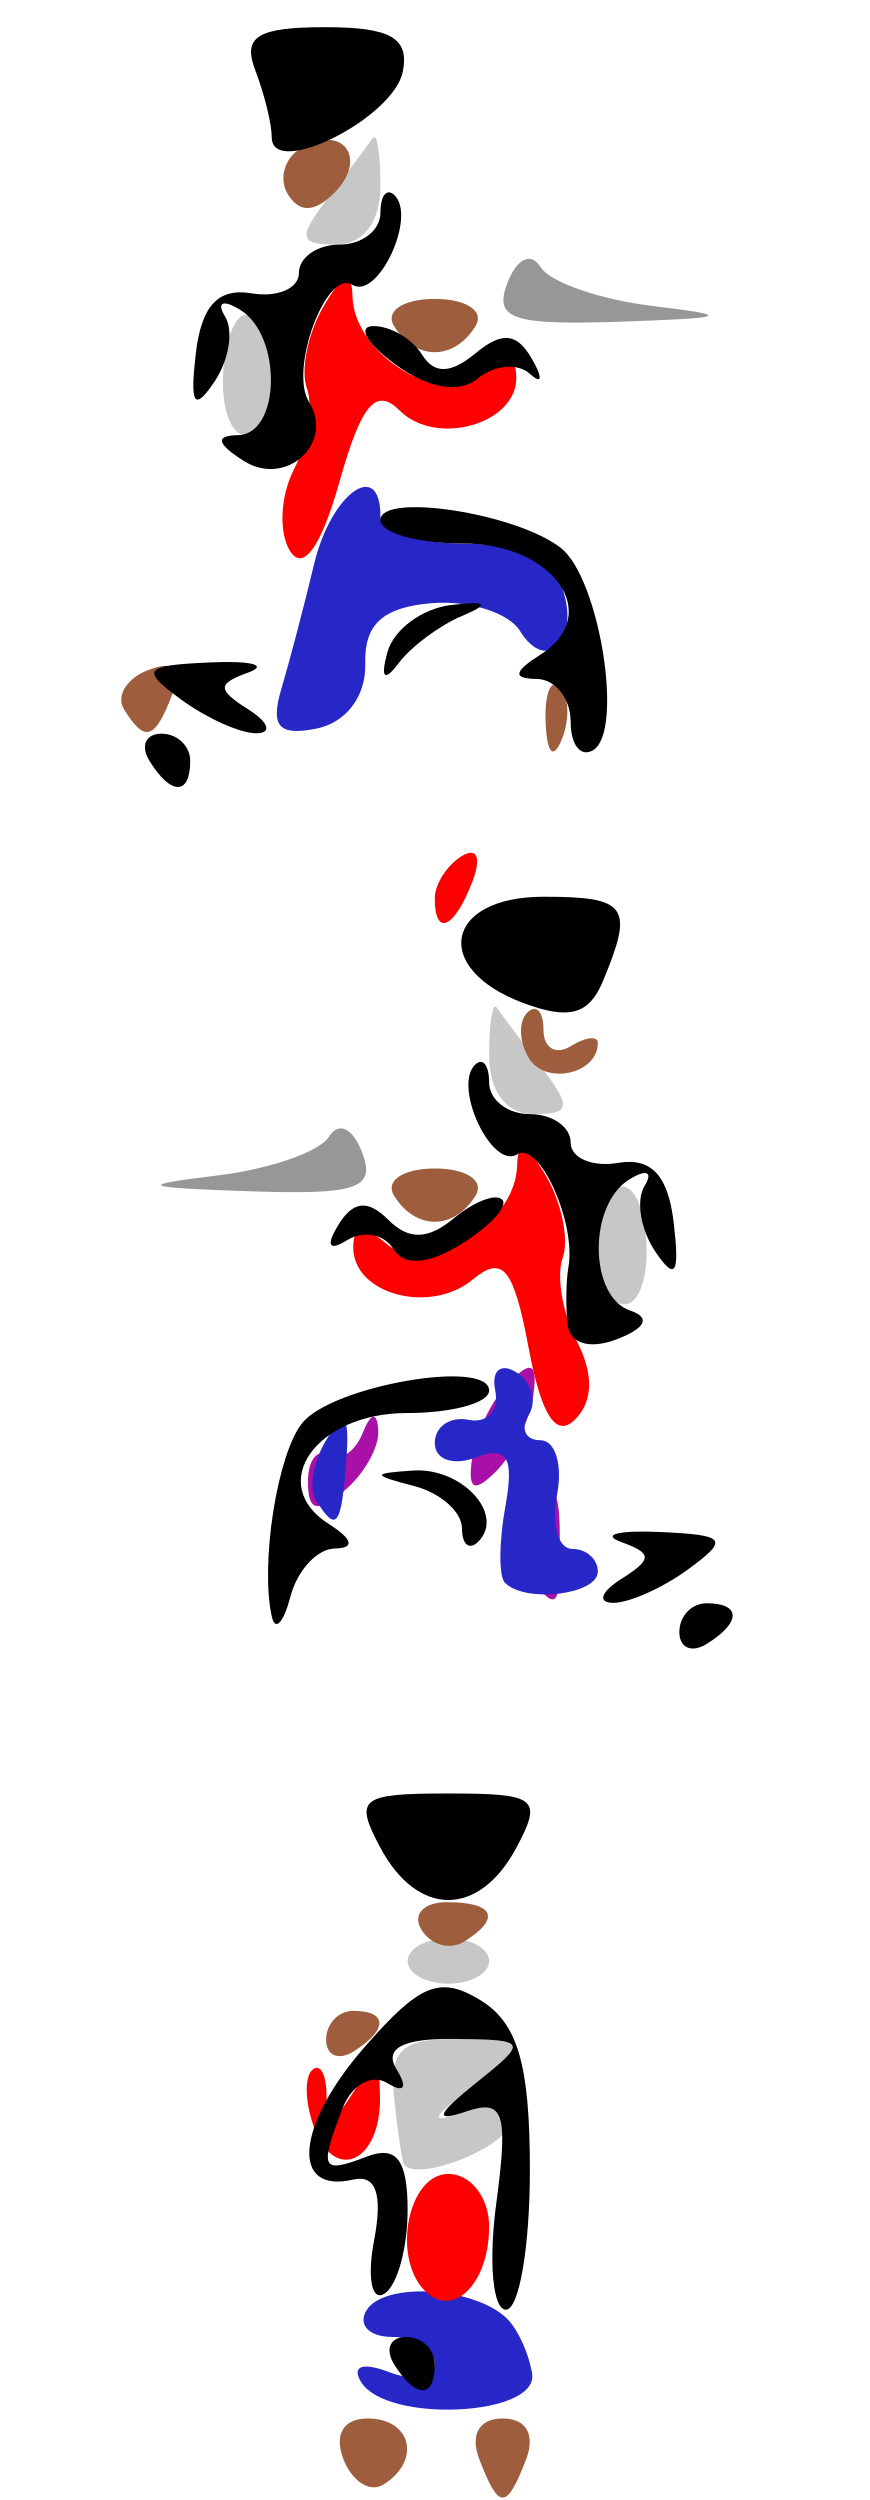
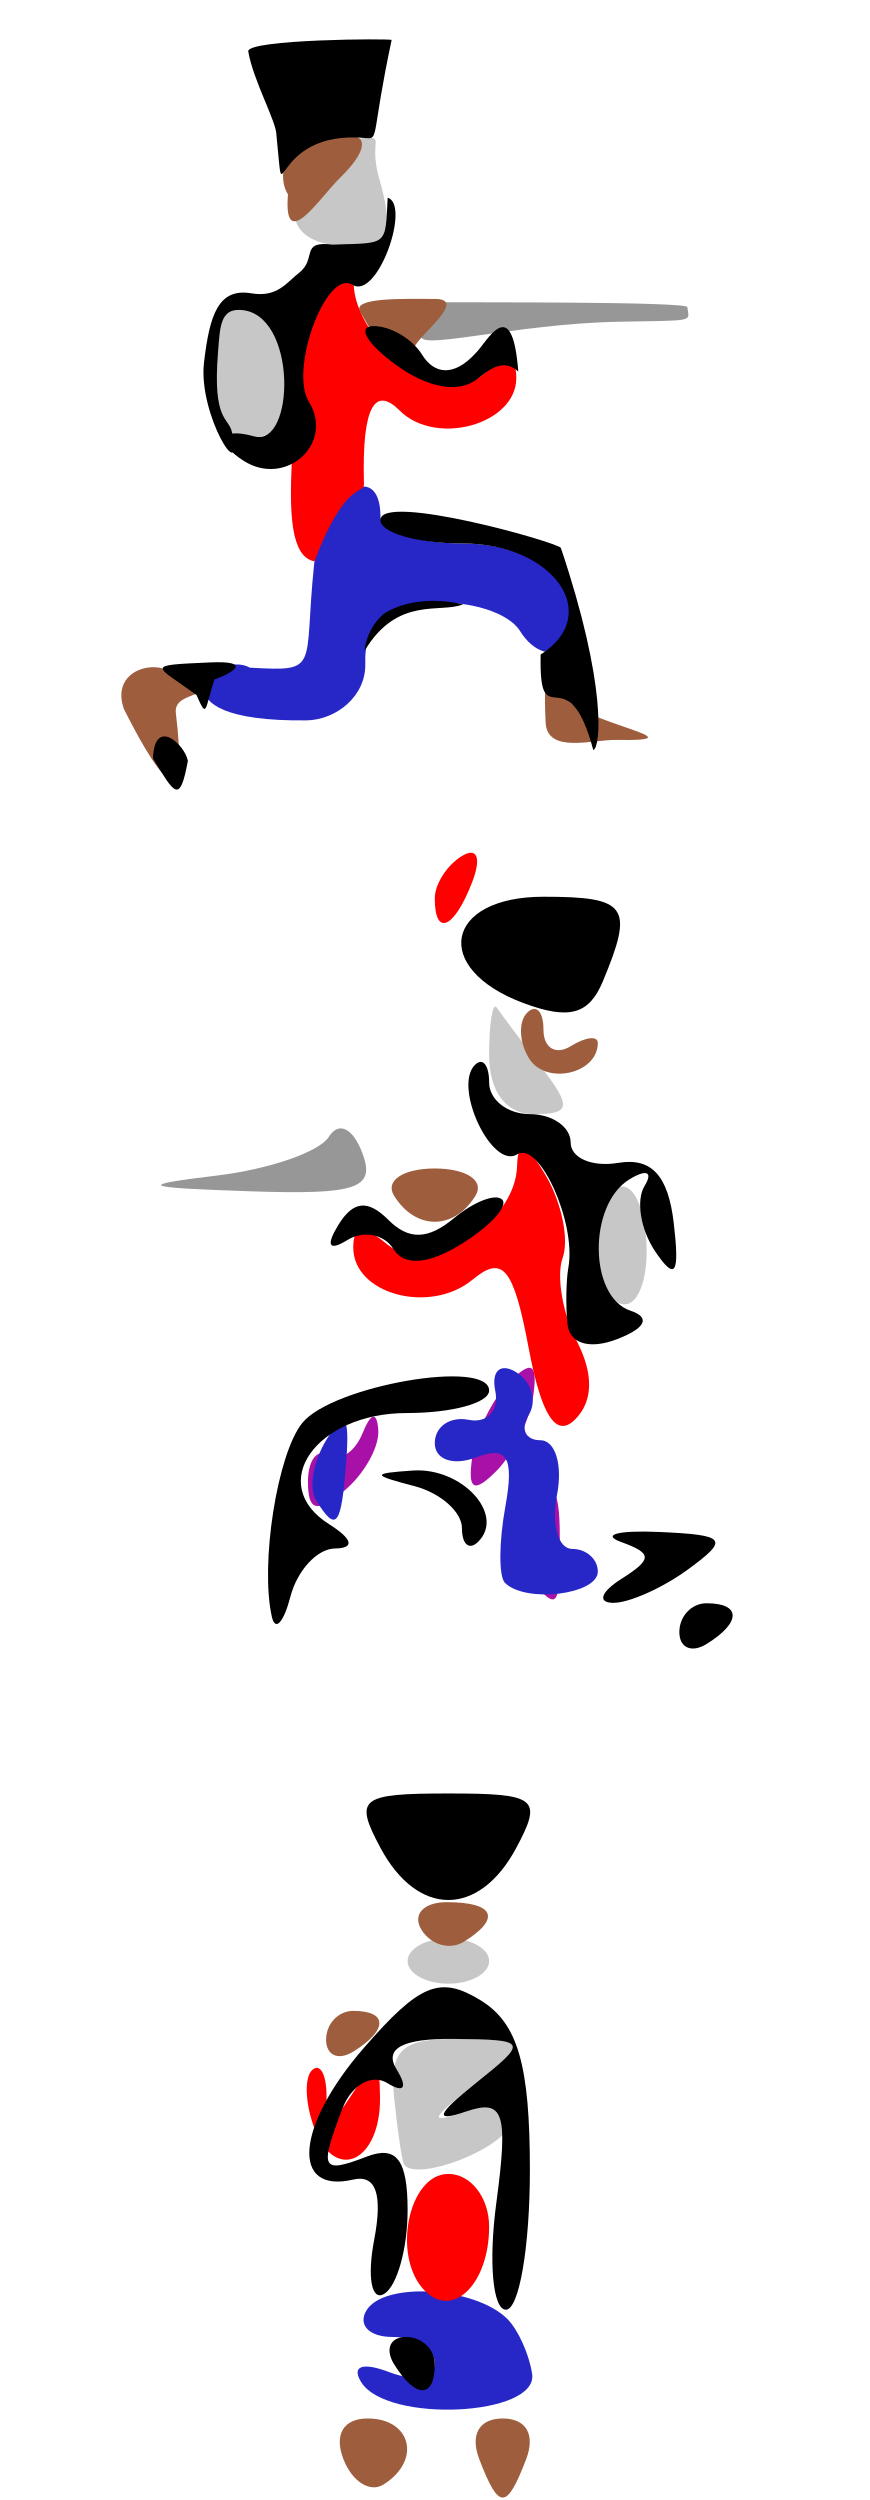
<svg xmlns="http://www.w3.org/2000/svg" id="svg2040" width="32" height="92" version="1.0">
  <defs id="defs2043" />
  <g id="g1887">
-     <path style="fill:#c7c7c7" d="M 14.872,79.662 C 14.802,79.573 14.639,78.487 14.509,77.25 C 14.317,75.424 14.765,75.006 16.887,75.032 C 19.45,75.063 19.462,75.094 17.5,76.666 C 15.74,78.077 15.72,78.193 17.334,77.634 C 18.499,77.23 19.026,77.422 18.779,78.162 C 18.467,79.1 15.368,80.289 14.872,79.662 z M 15,72.167 C 15,71.708 15.675,71.333 16.5,71.333 C 17.325,71.333 18,71.708 18,72.167 C 18,72.625 17.325,73 16.5,73 C 15.675,73 15,72.625 15,72.167 z M 22,46.059 C 22,43.176 23.543,42.753 23.777,45.572 C 23.887,46.907 23.533,48 22.989,48 C 22.445,48 22,47.127 22,46.059 z M 18,38.833 C 18,37.642 18.127,36.854 18.283,37.083 C 18.439,37.312 19.169,38.288 19.905,39.25 C 21.052,40.748 21.011,41 19.622,41 C 18.625,41 18,40.165 18,38.833 z M 8.223,13.572 C 8.334,12.237 8.779,11.363 9.212,11.631 C 10.351,12.335 10.182,16 9.011,16 C 8.467,16 8.113,14.907 8.223,13.572 z M 12.095,7.25 C 12.831,6.287 13.561,5.312 13.717,5.083 C 13.873,4.854 14,5.642 14,6.833 C 14,8.165 13.375,9 12.378,9 C 10.989,9 10.948,8.748 12.095,7.25 z " id="path1901" />
-     <path style="fill:#979797" d="M 7.991,43.259 C 9.911,43.027 11.761,42.386 12.102,41.835 C 12.459,41.258 12.98,41.505 13.329,42.416 C 13.836,43.736 13.15,43.973 9.219,43.84 C 5.161,43.702 4.989,43.621 7.991,43.259 z M 18.671,10.416 C 19.02,9.505 19.541,9.258 19.898,9.835 C 20.239,10.386 22.089,11.027 24.009,11.259 C 27.011,11.621 26.839,11.702 22.781,11.84 C 18.85,11.973 18.164,11.736 18.671,10.416 z " id="path1899" />
+     <path style="fill:#c7c7c7" d="M 14.872,79.662 C 14.802,79.573 14.639,78.487 14.509,77.25 C 14.317,75.424 14.765,75.006 16.887,75.032 C 19.45,75.063 19.462,75.094 17.5,76.666 C 15.74,78.077 15.72,78.193 17.334,77.634 C 18.499,77.23 19.026,77.422 18.779,78.162 C 18.467,79.1 15.368,80.289 14.872,79.662 z M 15,72.167 C 15,71.708 15.675,71.333 16.5,71.333 C 17.325,71.333 18,71.708 18,72.167 C 18,72.625 17.325,73 16.5,73 C 15.675,73 15,72.625 15,72.167 z M 22,46.059 C 22,43.176 23.543,42.753 23.777,45.572 C 23.887,46.907 23.533,48 22.989,48 C 22.445,48 22,47.127 22,46.059 z M 18,38.833 C 18,37.642 18.127,36.854 18.283,37.083 C 18.439,37.312 19.169,38.288 19.905,39.25 C 21.052,40.748 21.011,41 19.622,41 C 18.625,41 18,40.165 18,38.833 z M 8.955,11.331 C 11.104,11.033 12.714,15.657 9.097,16.172 C 7.936,16.648 6.536,11.587 8.955,11.331 z M 11.665,7.207 C 12.402,6.245 12.746,4.84 13.717,5.083 C 13.986,5.151 13.63,5.43 13.957,6.576 C 14.901,9.882 13.375,9 12.378,9 C 10.989,9 10.176,7.675 11.665,7.207 z " id="path1901" />
+     <path style="fill:#979797" d="M 7.991,43.259 C 9.911,43.027 11.761,42.386 12.102,41.835 C 12.459,41.258 12.98,41.505 13.329,42.416 C 13.836,43.736 13.15,43.973 9.219,43.84 C 5.161,43.702 4.989,43.621 7.991,43.259 z M 15.581,12.261 C 15.931,11.35 15.293,11.103 16.422,11.122 C 17.07,11.133 25.278,11.093 25.296,11.302 C 25.344,11.848 25.68,11.788 22.781,11.84 C 18.849,11.91 14.946,13.023 15.581,12.261 z " id="path1899" />
    <path style="fill:#a810a8" d="M 19.11,57.633 C 18.255,56.602 18.298,55.997 19.288,55.176 C 20.31,54.328 20.6,54.63 20.6,56.544 C 20.6,59.412 20.592,59.418 19.11,57.633 z M 11.333,54.528 C 11.333,53.736 11.67,53.296 12.081,53.55 C 12.493,53.804 13.057,53.447 13.336,52.756 C 13.651,51.974 13.872,51.925 13.921,52.628 C 13.964,53.248 13.4,54.253 12.667,54.862 C 11.661,55.697 11.333,55.615 11.333,54.528 z M 17.379,53.621 C 17.512,52.718 18.125,51.475 18.741,50.859 C 19.568,50.032 19.798,50.168 19.621,51.379 C 19.488,52.282 18.875,53.525 18.259,54.141 C 17.432,54.968 17.202,54.832 17.379,53.621 z " id="path1897" />
-     <path style="fill:#9e5e3e" d="M 12.636,90.494 C 12.288,89.587 12.639,89 13.531,89 C 15.149,89 15.517,90.563 14.105,91.435 C 13.612,91.74 12.952,91.316 12.636,90.494 z M 17.638,90.5 C 17.291,89.595 17.633,89 18.5,89 C 19.367,89 19.709,89.595 19.362,90.5 C 18.64,92.38 18.36,92.38 17.638,90.5 z M 12,75.059 C 12,74.477 12.45,74 13,74 C 14.281,74 14.281,74.708 13,75.5 C 12.45,75.84 12,75.641 12,75.059 z M 15.51,71.016 C 15.165,70.457 15.584,70 16.441,70 C 18.198,70 18.456,70.6 17.069,71.457 C 16.557,71.774 15.856,71.575 15.51,71.016 z M 14.5,44 C 14.16,43.45 14.835,43 16,43 C 17.165,43 17.84,43.45 17.5,44 C 16.708,45.281 15.292,45.281 14.5,44 z M 19.469,38.95 C 19.101,38.354 19.07,37.597 19.4,37.267 C 19.73,36.937 20,37.218 20,37.892 C 20,38.566 20.45,38.84 21,38.5 C 21.55,38.16 22,38.107 22,38.382 C 22,39.522 20.088,39.951 19.469,38.95 z M 20.079,26.583 C 20.036,25.529 20.272,24.939 20.604,25.271 C 20.936,25.603 20.972,26.466 20.683,27.188 C 20.364,27.985 20.127,27.748 20.079,26.583 z M 4.565,26.105 C 4.26,25.612 4.661,24.96 5.455,24.656 C 6.418,24.286 6.713,24.584 6.342,25.551 C 5.697,27.231 5.331,27.345 4.565,26.105 z M 14.5,12 C 14.16,11.45 14.835,11 16,11 C 17.165,11 17.84,11.45 17.5,12 C 16.708,13.281 15.292,13.281 14.5,12 z M 10.597,7.156 C 10.251,6.596 10.455,5.837 11.05,5.469 C 12.588,4.519 13.58,5.82 12.296,7.104 C 11.578,7.822 11.019,7.839 10.597,7.156 z " id="path1895" />
-     <path style="fill:#2727c7" d="M 13.292,87.663 C 12.922,87.066 13.344,86.918 14.336,87.299 C 15.251,87.65 16,87.501 16,86.969 C 16,86.436 15.298,86 14.441,86 C 13.584,86 13.156,85.556 13.491,85.014 C 14.149,83.951 17.492,84.159 18.67,85.337 C 19.067,85.733 19.477,86.645 19.583,87.362 C 19.811,88.917 14.232,89.184 13.292,87.663 z M 18.582,58.248 C 18.352,58.018 18.358,56.755 18.597,55.441 C 18.926,53.622 18.668,53.19 17.515,53.633 C 16.682,53.952 16,53.716 16,53.107 C 16,52.498 16.562,52.112 17.25,52.25 C 17.938,52.388 18.376,51.904 18.225,51.176 C 18.074,50.447 18.419,50.141 18.992,50.495 C 19.564,50.849 19.774,51.557 19.457,52.069 C 19.141,52.581 19.333,53 19.884,53 C 20.434,53 20.712,53.9 20.5,55 C 20.288,56.1 20.539,57 21.057,57 C 21.576,57 22,57.375 22,57.833 C 22,58.684 19.34,59.007 18.582,58.248 z M 11.625,55.202 C 11.354,54.763 11.532,53.757 12.022,52.965 C 12.693,51.879 12.87,52.076 12.743,53.763 C 12.56,56.19 12.379,56.423 11.625,55.202 z M 10.356,25.342 C 10.658,24.329 11.2,22.262 11.561,20.75 C 12.181,18.152 14,16.847 14,19 C 14,19.55 15.364,20 17.031,20 C 18.841,20 20.301,20.622 20.655,21.543 C 21.401,23.488 20.152,24.863 19.134,23.217 C 18.717,22.543 17.253,22.084 15.881,22.198 C 14.09,22.346 13.401,22.974 13.442,24.421 C 13.476,25.61 12.742,26.591 11.653,26.811 C 10.257,27.093 9.941,26.735 10.356,25.342 z " id="path1893" />
-     <path style="fill:#fe0000" d="M 15.639,84.306 C 14.403,83.07 15.017,80 16.5,80 C 17.325,80 18,80.873 18,81.941 C 18,84.028 16.682,85.349 15.639,84.306 z M 11.581,78.351 C 11.236,77.451 11.189,76.478 11.476,76.19 C 11.764,75.902 12.007,76.304 12.015,77.083 C 12.028,78.25 12.202,78.235 13,77 C 13.835,75.707 13.971,75.734 13.985,77.191 C 14.006,79.537 12.344,80.339 11.581,78.351 z M 19.454,49.604 C 18.9,46.654 18.503,46.168 17.397,47.086 C 15.828,48.387 13,47.63 13,45.909 C 13,45.098 13.372,45.064 14.253,45.795 C 15.745,47.033 18.983,45.065 19.03,42.89 C 19.051,41.944 19.393,42.071 20.101,43.288 C 20.673,44.271 20.946,45.621 20.706,46.288 C 20.466,46.954 20.701,48.336 21.228,49.357 C 21.851,50.567 21.829,51.571 21.162,52.238 C 20.465,52.935 19.921,52.096 19.454,49.604 z M 16,33.059 C 16,32.541 16.445,31.843 16.989,31.507 C 17.555,31.157 17.723,31.558 17.382,32.448 C 16.717,34.18 16,34.497 16,33.059 z M 10.67,20.271 C 10.251,19.595 10.318,18.245 10.819,17.271 C 11.32,16.297 11.534,14.954 11.294,14.288 C 11.054,13.621 11.327,12.271 11.899,11.288 C 12.607,10.071 12.949,9.944 12.97,10.89 C 13.017,13.065 16.255,15.033 17.747,13.795 C 18.628,13.064 19,13.098 19,13.909 C 19,15.616 16.043,16.443 14.709,15.109 C 13.835,14.235 13.295,14.871 12.493,17.727 C 11.817,20.13 11.155,21.054 10.67,20.271 z " id="path1891" />
-     <path style="fill:black" d="M 14.5,87 C 14.16,86.45 14.359,86 14.941,86 C 15.523,86 16,86.45 16,87 C 16,88.281 15.292,88.281 14.5,87 z M 13.769,82.428 C 14.09,80.749 13.835,80.014 13,80.208 C 10.685,80.748 10.888,78.241 13.393,75.36 C 15.447,72.997 16.193,72.693 17.689,73.613 C 19.057,74.454 19.5,75.982 19.5,79.86 C 19.5,82.684 19.103,84.995 18.618,84.997 C 18.133,84.999 17.974,83.232 18.264,81.072 C 18.711,77.738 18.541,77.228 17.145,77.706 C 15.964,78.11 16.064,77.817 17.5,76.666 C 19.453,75.101 19.434,75.063 16.691,75.032 C 14.817,75.011 14.119,75.384 14.595,76.155 C 15.012,76.829 14.872,77.039 14.259,76.66 C 13.682,76.303 12.937,76.721 12.605,77.588 C 11.741,79.84 11.824,80.005 13.5,79.362 C 14.591,78.943 15,79.48 15,81.334 C 15,82.735 14.615,84.12 14.144,84.411 C 13.674,84.702 13.505,83.809 13.769,82.428 z M 14,68 C 13.023,66.174 13.24,66 16.5,66 C 19.76,66 19.977,66.174 19,68 C 17.63,70.56 15.37,70.56 14,68 z M 25,60.059 C 25,59.477 25.45,59 26,59 C 27.281,59 27.281,59.708 26,60.5 C 25.45,60.84 25,60.641 25,60.059 z M 10.005,59.5 C 9.565,57.558 10.206,53.486 11.129,52.359 C 12.251,50.989 18,49.997 18,51.173 C 18,51.628 16.636,52 14.969,52 C 11.628,52 9.79,54.62 12.104,56.086 C 12.985,56.643 13.066,56.975 12.323,56.985 C 11.676,56.993 10.941,57.788 10.689,58.75 C 10.438,59.712 10.13,60.05 10.005,59.5 z M 22.863,58.106 C 24.014,57.377 24.014,57.165 22.863,56.748 C 22.113,56.476 22.745,56.309 24.266,56.377 C 26.732,56.487 26.847,56.636 25.325,57.75 C 24.386,58.438 23.141,58.993 22.559,58.985 C 21.976,58.976 22.113,58.581 22.863,58.106 z M 17,56.24 C 17,55.639 16.212,54.941 15.25,54.689 C 13.672,54.277 13.666,54.221 15.191,54.116 C 16.995,53.992 18.599,55.734 17.6,56.733 C 17.27,57.063 17,56.841 17,56.24 z M 20.882,48.719 C 20.816,48.048 20.832,47.116 20.916,46.646 C 21.212,44.996 19.847,41.977 19.033,42.48 C 18.106,43.053 16.663,40.003 17.476,39.19 C 17.764,38.902 18,39.192 18,39.833 C 18,40.475 18.675,41 19.5,41 C 20.325,41 21,41.47 21,42.044 C 21,42.618 21.788,42.955 22.75,42.794 C 23.972,42.589 24.589,43.254 24.793,45 C 25.017,46.903 24.853,47.153 24.109,46.048 C 23.572,45.249 23.397,44.167 23.72,43.643 C 24.044,43.119 23.789,43.012 23.155,43.405 C 21.637,44.342 21.669,47.723 23.199,48.233 C 23.95,48.483 23.762,48.877 22.699,49.285 C 21.691,49.672 20.952,49.442 20.882,48.719 z M 14.477,45.963 C 14.139,45.416 13.373,45.269 12.776,45.638 C 12.101,46.055 11.981,45.84 12.458,45.067 C 13,44.19 13.538,44.138 14.289,44.889 C 15.04,45.64 15.748,45.624 16.7,44.834 C 17.442,44.218 18.242,43.909 18.479,44.145 C 18.715,44.382 18.05,45.112 17.001,45.767 C 15.77,46.536 14.874,46.605 14.477,45.963 z M 19.25,36.908 C 15.865,35.639 16.371,33 20,33 C 23.093,33 23.339,33.353 22.18,36.125 C 21.671,37.342 20.934,37.539 19.25,36.908 z M 5.5,28 C 5.16,27.45 5.359,27 5.941,27 C 6.523,27 7,27.45 7,28 C 7,29.281 6.292,29.281 5.5,28 z M 21,26.559 C 21,25.702 20.438,24.993 19.75,24.985 C 18.857,24.974 18.898,24.717 19.896,24.086 C 22.21,22.62 20.372,20 17.031,20 C 15.364,20 14,19.612 14,19.139 C 14,18.111 19.016,18.887 20.641,20.166 C 22.062,21.284 22.963,26.905 21.833,27.603 C 21.375,27.886 21,27.416 21,26.559 z M 6.675,25.75 C 5.153,24.636 5.268,24.487 7.734,24.377 C 9.255,24.309 9.887,24.476 9.137,24.748 C 7.986,25.165 7.986,25.377 9.137,26.106 C 9.887,26.581 10.024,26.976 9.441,26.985 C 8.859,26.993 7.614,26.438 6.675,25.75 z M 14.257,24 C 14.482,23.175 15.528,22.395 16.583,22.268 C 17.93,22.104 18.054,22.223 17,22.668 C 16.175,23.015 15.128,23.795 14.674,24.4 C 14.143,25.107 13.994,24.965 14.257,24 z M 8.974,16.963 C 7.977,16.333 7.905,16.026 8.75,16.015 C 10.322,15.996 10.397,12.363 8.845,11.405 C 8.211,11.012 7.956,11.119 8.28,11.643 C 8.603,12.167 8.428,13.249 7.891,14.048 C 7.147,15.153 6.983,14.903 7.207,13 C 7.411,11.254 8.028,10.589 9.25,10.794 C 10.213,10.955 11,10.618 11,10.044 C 11,9.47 11.675,9 12.5,9 C 13.325,9 14,8.475 14,7.833 C 14,7.192 14.236,6.902 14.524,7.19 C 15.337,8.003 13.894,11.053 12.967,10.48 C 12.008,9.887 10.633,13.596 11.369,14.789 C 12.314,16.317 10.523,17.942 8.974,16.963 z M 14.556,13.417 C 13.49,12.638 13.127,12 13.75,12 C 14.373,12 15.174,12.472 15.53,13.049 C 15.978,13.774 16.586,13.759 17.5,13 C 18.474,12.192 19.019,12.245 19.571,13.201 C 19.983,13.916 19.952,14.166 19.502,13.759 C 19.052,13.351 18.191,13.426 17.589,13.926 C 16.91,14.49 15.759,14.297 14.556,13.417 z M 10,5.05 C 10,4.562 9.727,3.452 9.393,2.582 C 8.918,1.344 9.477,1 11.966,1 C 14.377,1 15.068,1.396 14.823,2.637 C 14.484,4.353 10,6.596 10,5.05 z " id="path1889" />
+     <path style="fill:#9e5e3e" d="M 12.636,90.494 C 12.288,89.587 12.639,89 13.531,89 C 15.149,89 15.517,90.563 14.105,91.435 C 13.612,91.74 12.952,91.316 12.636,90.494 z M 17.638,90.5 C 17.291,89.595 17.633,89 18.5,89 C 19.367,89 19.709,89.595 19.362,90.5 C 18.64,92.38 18.36,92.38 17.638,90.5 z M 12,75.059 C 12,74.477 12.45,74 13,74 C 14.281,74 14.281,74.708 13,75.5 C 12.45,75.84 12,75.641 12,75.059 z M 15.51,71.016 C 15.165,70.457 15.584,70 16.441,70 C 18.198,70 18.456,70.6 17.069,71.457 C 16.557,71.774 15.856,71.575 15.51,71.016 z M 14.5,44 C 14.16,43.45 14.835,43 16,43 C 17.165,43 17.84,43.45 17.5,44 C 16.708,45.281 15.292,45.281 14.5,44 z M 19.469,38.95 C 19.101,38.354 19.07,37.597 19.4,37.267 C 19.73,36.937 20,37.218 20,37.892 C 20,38.566 20.45,38.84 21,38.5 C 21.55,38.16 22,38.107 22,38.382 C 22,39.522 20.088,39.951 19.469,38.95 z M 20.079,26.583 C 20.036,25.529 19.958,24.063 20.776,25.614 C 21.302,26.611 25.993,27.281 22.657,27.23 C 21.798,27.217 20.127,27.748 20.079,26.583 z M 4.565,26.105 C 4.089,24.797 5.431,24.32 6.141,24.656 C 8.679,25.856 6.353,25.263 6.471,26.238 C 6.906,29.826 6.104,29.147 4.565,26.105 z M 13.256,11.485 C 12.916,10.935 14.835,11 16,11 C 17.165,11 15.609,12.179 15.269,12.729 C 14.477,14.011 14.048,12.766 13.256,11.485 z M 10.597,7.156 C 10.251,6.596 10.403,5.736 11.05,5.469 C 13.66,4.39 13.837,5.262 12.511,6.546 C 11.781,7.252 10.418,9.384 10.597,7.156 z " id="path1895" />
+     <path style="fill:#2727c7" d="M 13.292,87.663 C 12.922,87.066 13.344,86.918 14.336,87.299 C 15.251,87.65 16,87.501 16,86.969 C 16,86.436 15.298,86 14.441,86 C 13.584,86 13.156,85.556 13.491,85.014 C 14.149,83.951 17.492,84.159 18.67,85.337 C 19.067,85.733 19.477,86.645 19.583,87.362 C 19.811,88.917 14.232,89.184 13.292,87.663 z M 18.582,58.248 C 18.352,58.018 18.358,56.755 18.597,55.441 C 18.926,53.622 18.668,53.19 17.515,53.633 C 16.682,53.952 16,53.716 16,53.107 C 16,52.498 16.562,52.112 17.25,52.25 C 17.938,52.388 18.376,51.904 18.225,51.176 C 18.074,50.447 18.419,50.141 18.992,50.495 C 19.564,50.849 19.774,51.557 19.457,52.069 C 19.141,52.581 19.333,53 19.884,53 C 20.434,53 20.712,53.9 20.5,55 C 20.288,56.1 20.539,57 21.057,57 C 21.576,57 22,57.375 22,57.833 C 22,58.684 19.34,59.007 18.582,58.248 z M 11.625,55.202 C 11.354,54.763 11.532,53.757 12.022,52.965 C 12.693,51.879 12.87,52.076 12.743,53.763 C 12.56,56.19 12.379,56.423 11.625,55.202 z M 9.197,24.57 C 11.817,24.715 11.157,24.623 11.561,20.75 C 11.838,18.093 14,16.847 14,19 C 14,19.55 15.364,20 17.031,20 C 18.841,20 20.147,20.697 20.655,21.543 C 22.002,23.789 20.152,24.863 19.134,23.217 C 18.717,22.543 17.253,22.084 15.881,22.198 C 14.09,22.346 13.401,22.974 13.442,24.421 C 13.476,25.61 12.378,26.498 11.267,26.51 C 5.322,26.578 7.924,23.86 9.197,24.57 z " id="path1893" />
+     <path style="fill:#fe0000" d="M 15.639,84.306 C 14.403,83.07 15.017,80 16.5,80 C 17.325,80 18,80.873 18,81.941 C 18,84.028 16.682,85.349 15.639,84.306 z M 11.581,78.351 C 11.236,77.451 11.189,76.478 11.476,76.19 C 11.764,75.902 12.007,76.304 12.015,77.083 C 12.028,78.25 12.202,78.235 13,77 C 13.835,75.707 13.971,75.734 13.985,77.191 C 14.006,79.537 12.344,80.339 11.581,78.351 z M 19.454,49.604 C 18.9,46.654 18.503,46.168 17.397,47.086 C 15.828,48.387 13,47.63 13,45.909 C 13,45.098 13.372,45.064 14.253,45.795 C 15.745,47.033 18.983,45.065 19.03,42.89 C 19.051,41.944 19.393,42.071 20.101,43.288 C 20.673,44.271 20.946,45.621 20.706,46.288 C 20.466,46.954 20.701,48.336 21.228,49.357 C 21.851,50.567 21.829,51.571 21.162,52.238 C 20.465,52.935 19.921,52.096 19.454,49.604 z M 16,33.059 C 16,32.541 16.445,31.843 16.989,31.507 C 17.555,31.157 17.723,31.558 17.382,32.448 C 16.717,34.18 16,34.497 16,33.059 z M 11.571,20.657 C 10.68,20.496 10.661,18.802 10.733,17.099 C 10.391,14.223 11.365,10.072 13.013,10.418 C 13.06,12.593 16.255,15.033 17.747,13.795 C 18.628,13.064 19,13.098 19,13.909 C 19,15.616 16.043,16.443 14.709,15.109 C 13.835,14.235 13.309,14.848 13.394,17.812 C 13.405,18.199 12.7,17.664 11.571,20.657 z " id="path1891" />
+     <path style="fill:black" d="M 14.5,87 C 14.16,86.45 14.359,86 14.941,86 C 15.523,86 16,86.45 16,87 C 16,88.281 15.292,88.281 14.5,87 z M 13.769,82.428 C 14.09,80.749 13.835,80.014 13,80.208 C 10.685,80.748 10.888,78.241 13.393,75.36 C 15.447,72.997 16.193,72.693 17.689,73.613 C 19.057,74.454 19.5,75.982 19.5,79.86 C 19.5,82.684 19.103,84.995 18.618,84.997 C 18.133,84.999 17.974,83.232 18.264,81.072 C 18.711,77.738 18.541,77.228 17.145,77.706 C 15.964,78.11 16.064,77.817 17.5,76.666 C 19.453,75.101 19.434,75.063 16.691,75.032 C 14.817,75.011 14.119,75.384 14.595,76.155 C 15.012,76.829 14.872,77.039 14.259,76.66 C 13.682,76.303 12.937,76.721 12.605,77.588 C 11.741,79.84 11.824,80.005 13.5,79.362 C 14.591,78.943 15,79.48 15,81.334 C 15,82.735 14.615,84.12 14.144,84.411 C 13.674,84.702 13.505,83.809 13.769,82.428 z M 14,68 C 13.023,66.174 13.24,66 16.5,66 C 19.76,66 19.977,66.174 19,68 C 17.63,70.56 15.37,70.56 14,68 z M 25,60.059 C 25,59.477 25.45,59 26,59 C 27.281,59 27.281,59.708 26,60.5 C 25.45,60.84 25,60.641 25,60.059 z M 10.005,59.5 C 9.565,57.558 10.206,53.486 11.129,52.359 C 12.251,50.989 18,49.997 18,51.173 C 18,51.628 16.636,52 14.969,52 C 11.628,52 9.79,54.62 12.104,56.086 C 12.985,56.643 13.066,56.975 12.323,56.985 C 11.676,56.993 10.941,57.788 10.689,58.75 C 10.438,59.712 10.13,60.05 10.005,59.5 z M 22.863,58.106 C 24.014,57.377 24.014,57.165 22.863,56.748 C 22.113,56.476 22.745,56.309 24.266,56.377 C 26.732,56.487 26.847,56.636 25.325,57.75 C 24.386,58.438 23.141,58.993 22.559,58.985 C 21.976,58.976 22.113,58.581 22.863,58.106 z M 17,56.24 C 17,55.639 16.212,54.941 15.25,54.689 C 13.672,54.277 13.666,54.221 15.191,54.116 C 16.995,53.992 18.599,55.734 17.6,56.733 C 17.27,57.063 17,56.841 17,56.24 z M 20.882,48.719 C 20.816,48.048 20.832,47.116 20.916,46.646 C 21.212,44.996 19.847,41.977 19.033,42.48 C 18.106,43.053 16.663,40.003 17.476,39.19 C 17.764,38.902 18,39.192 18,39.833 C 18,40.475 18.675,41 19.5,41 C 20.325,41 21,41.47 21,42.044 C 21,42.618 21.788,42.955 22.75,42.794 C 23.972,42.589 24.589,43.254 24.793,45 C 25.017,46.903 24.853,47.153 24.109,46.048 C 23.572,45.249 23.397,44.167 23.72,43.643 C 24.044,43.119 23.789,43.012 23.155,43.405 C 21.637,44.342 21.669,47.723 23.199,48.233 C 23.95,48.483 23.762,48.877 22.699,49.285 C 21.691,49.672 20.952,49.442 20.882,48.719 z M 14.477,45.963 C 14.139,45.416 13.373,45.269 12.776,45.638 C 12.101,46.055 11.981,45.84 12.458,45.067 C 13,44.19 13.538,44.138 14.289,44.889 C 15.04,45.64 15.748,45.624 16.7,44.834 C 17.442,44.218 18.242,43.909 18.479,44.145 C 18.715,44.382 18.05,45.112 17.001,45.767 C 15.77,46.536 14.874,46.605 14.477,45.963 z M 19.25,36.908 C 15.865,35.639 16.371,33 20,33 C 23.093,33 23.339,33.353 22.18,36.125 C 21.671,37.342 20.934,37.539 19.25,36.908 z M 5.629,27.914 C 5.683,26.366 6.802,27.395 6.914,28 C 6.614,29.625 6.421,29.196 5.629,27.914 z M 19.896,24.086 C 22.21,22.62 20.372,20 17.031,20 C 15.364,20 14,19.612 14,19.139 C 14,18.111 20.575,19.968 20.641,20.166 C 22.337,25.209 22.105,27.506 21.833,27.603 C 20.879,24.011 19.827,27.218 19.896,24.086 z M 7.233,25.578 C 5.711,24.464 5.268,24.487 7.734,24.377 C 9.255,24.309 8.642,24.733 7.892,25.005 C 7.525,26.127 7.625,26.477 7.233,25.578 z M 14.128,22.584 C 14.873,22.11 15.922,21.99 17.043,22.238 C 16.218,22.586 14.648,21.919 13.429,23.928 C 13.388,23.997 13.479,23.12 14.128,22.584 z M 8.974,16.963 C 7.977,16.333 7.991,15.682 9.351,16.058 C 10.866,16.477 10.955,11.505 8.845,11.405 C 8.1,11.369 8.097,12.036 8.022,12.973 C 7.82,15.508 8.413,15.354 8.534,15.893 C 9.012,18.015 7.284,15.246 7.507,13.343 C 7.712,11.598 8.028,10.589 9.25,10.794 C 10.213,10.955 10.546,10.395 11,10.044 C 11.687,9.513 11.013,8.855 12.243,9 C 14.277,8.937 14.178,9.08 14.266,7.276 C 15.122,7.531 13.894,11.053 12.967,10.48 C 12.008,9.887 10.633,13.596 11.369,14.789 C 12.314,16.317 10.523,17.942 8.974,16.963 z M 14.556,13.417 C 13.49,12.638 13.127,12 13.75,12 C 14.373,12 15.174,12.472 15.53,13.049 C 15.978,13.774 16.698,13.877 17.5,13 C 17.912,12.605 18.846,10.711 19.073,13.673 C 18.623,13.265 18.191,13.426 17.589,13.926 C 16.91,14.49 15.759,14.297 14.556,13.417 z M 10.172,4.964 C 10.172,4.476 9.319,2.964 9.136,1.895 C 9.057,1.441 14.425,1.411 14.412,1.472 C 13.676,4.932 13.942,5.127 13.493,5.083 C 9.823,4.721 10.515,8.313 10.172,4.964 z " id="path1889" />
  </g>
</svg>
